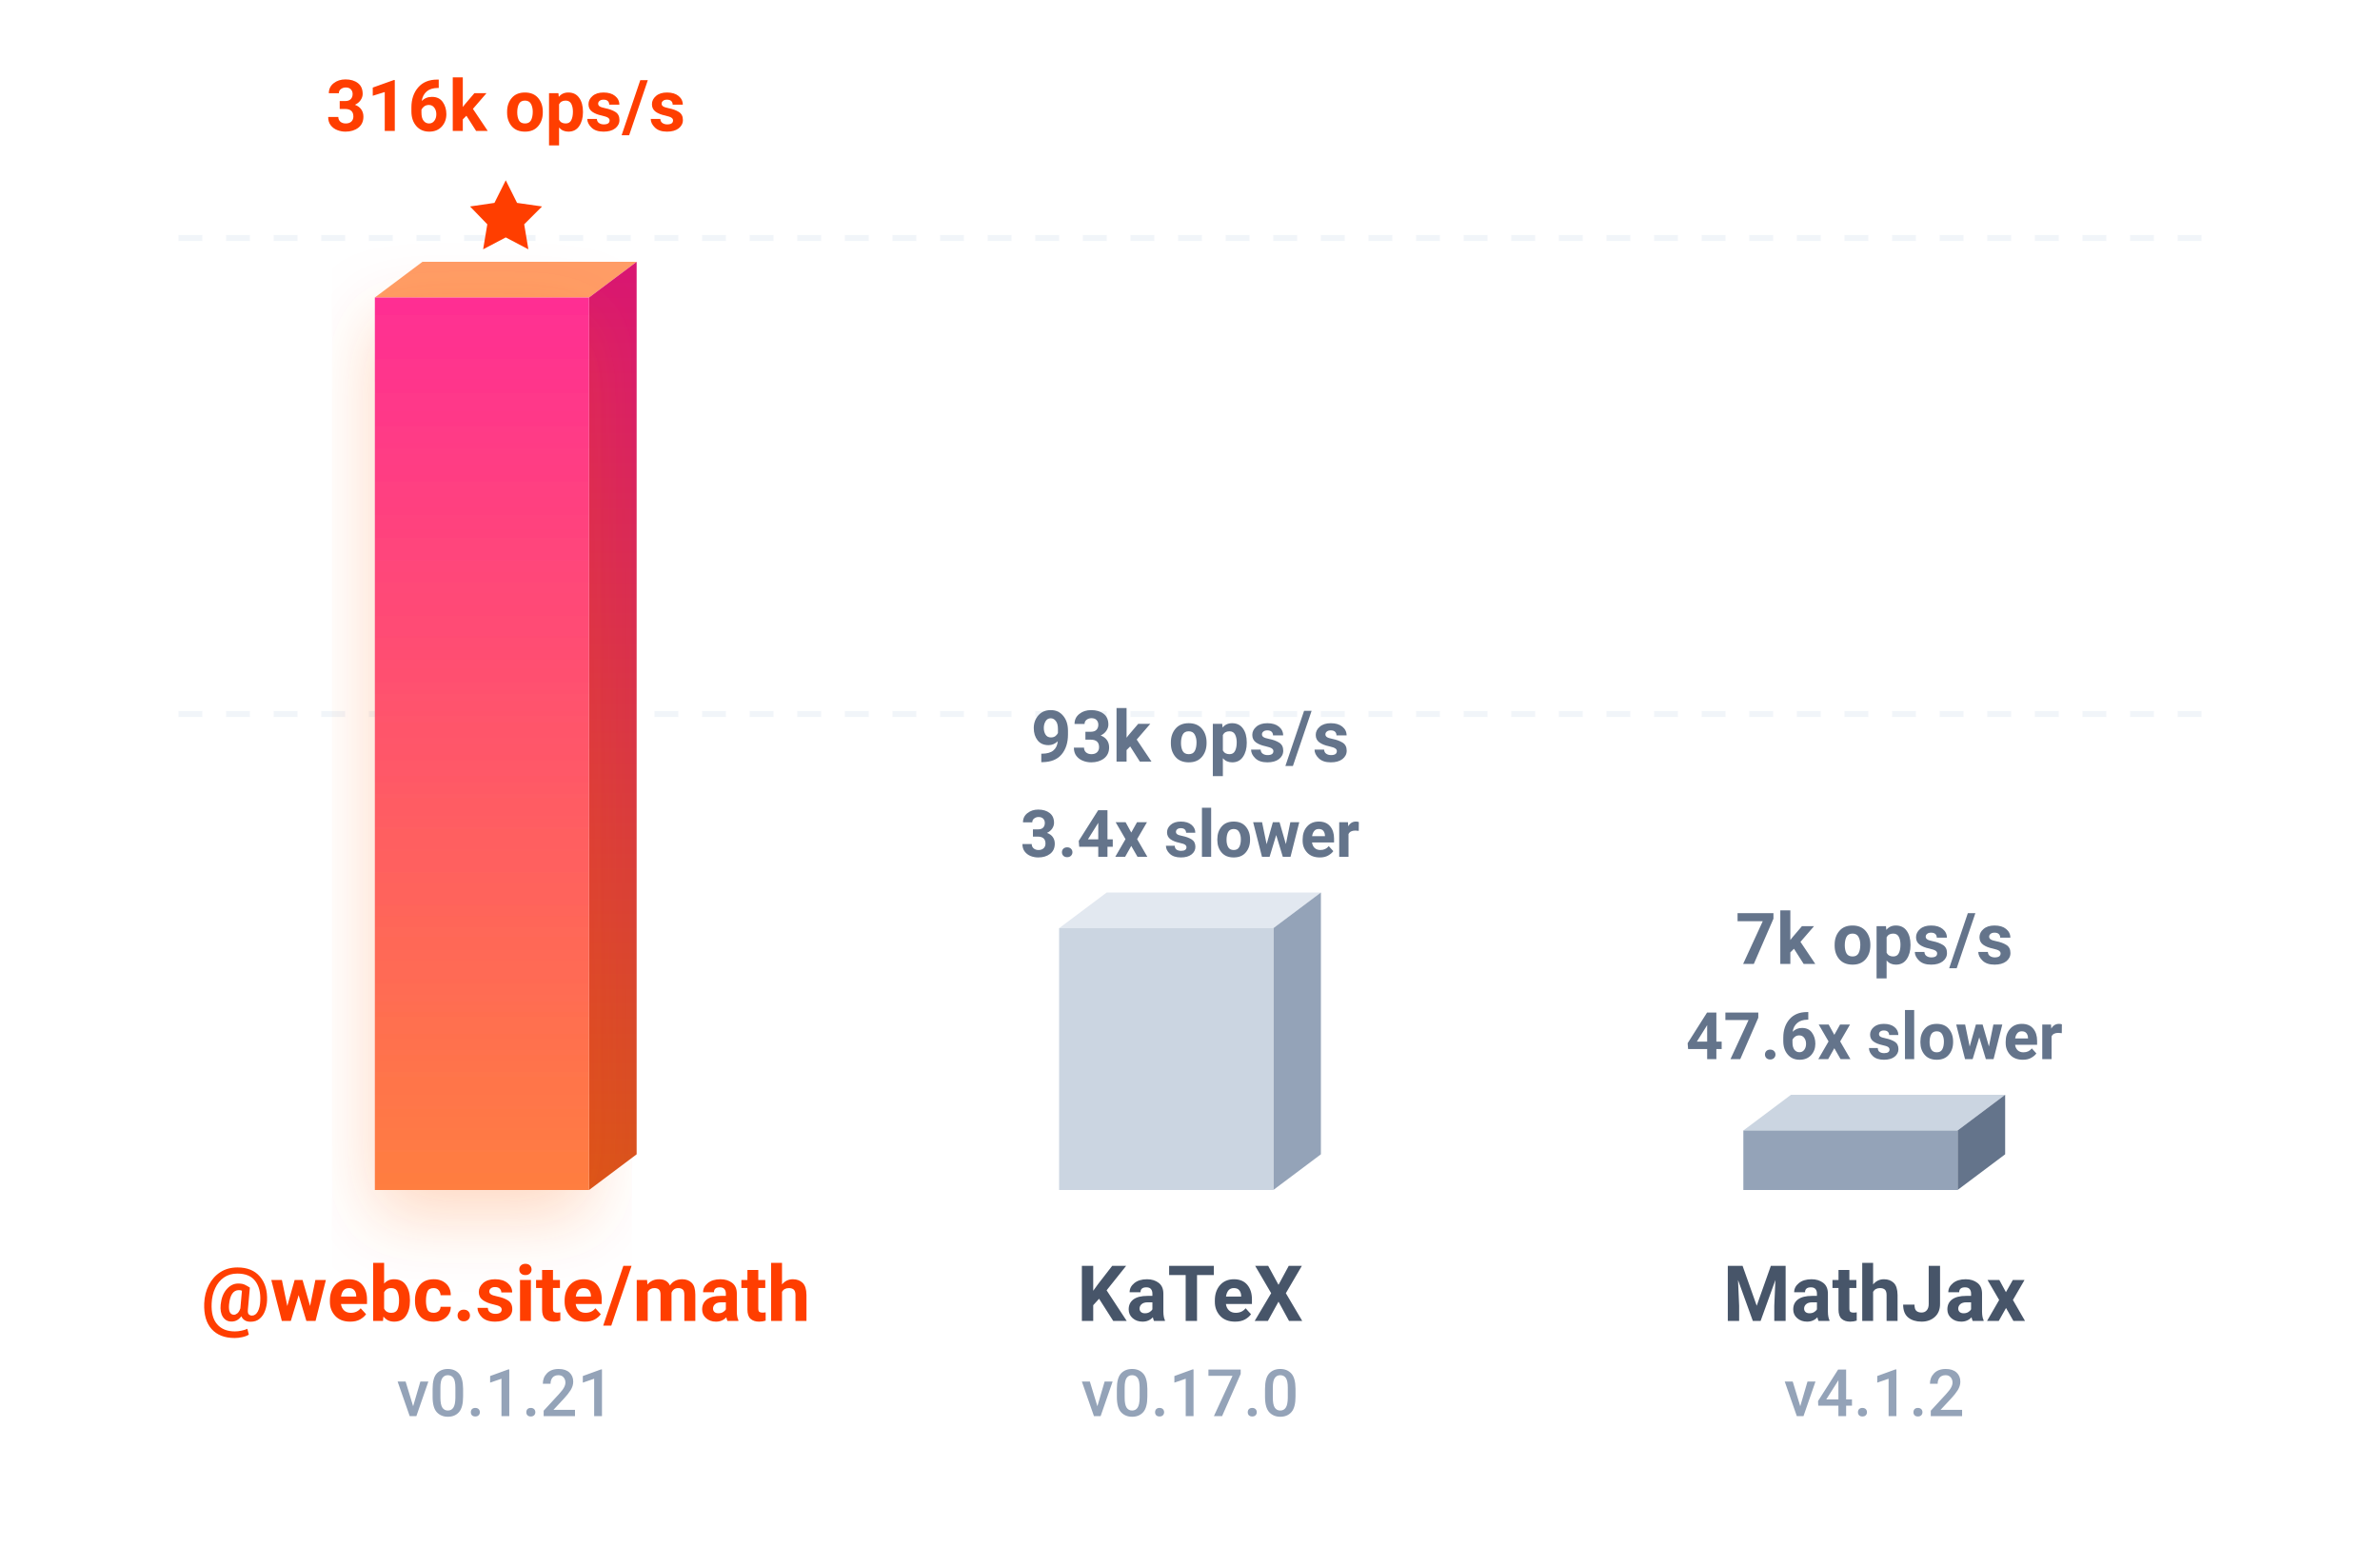
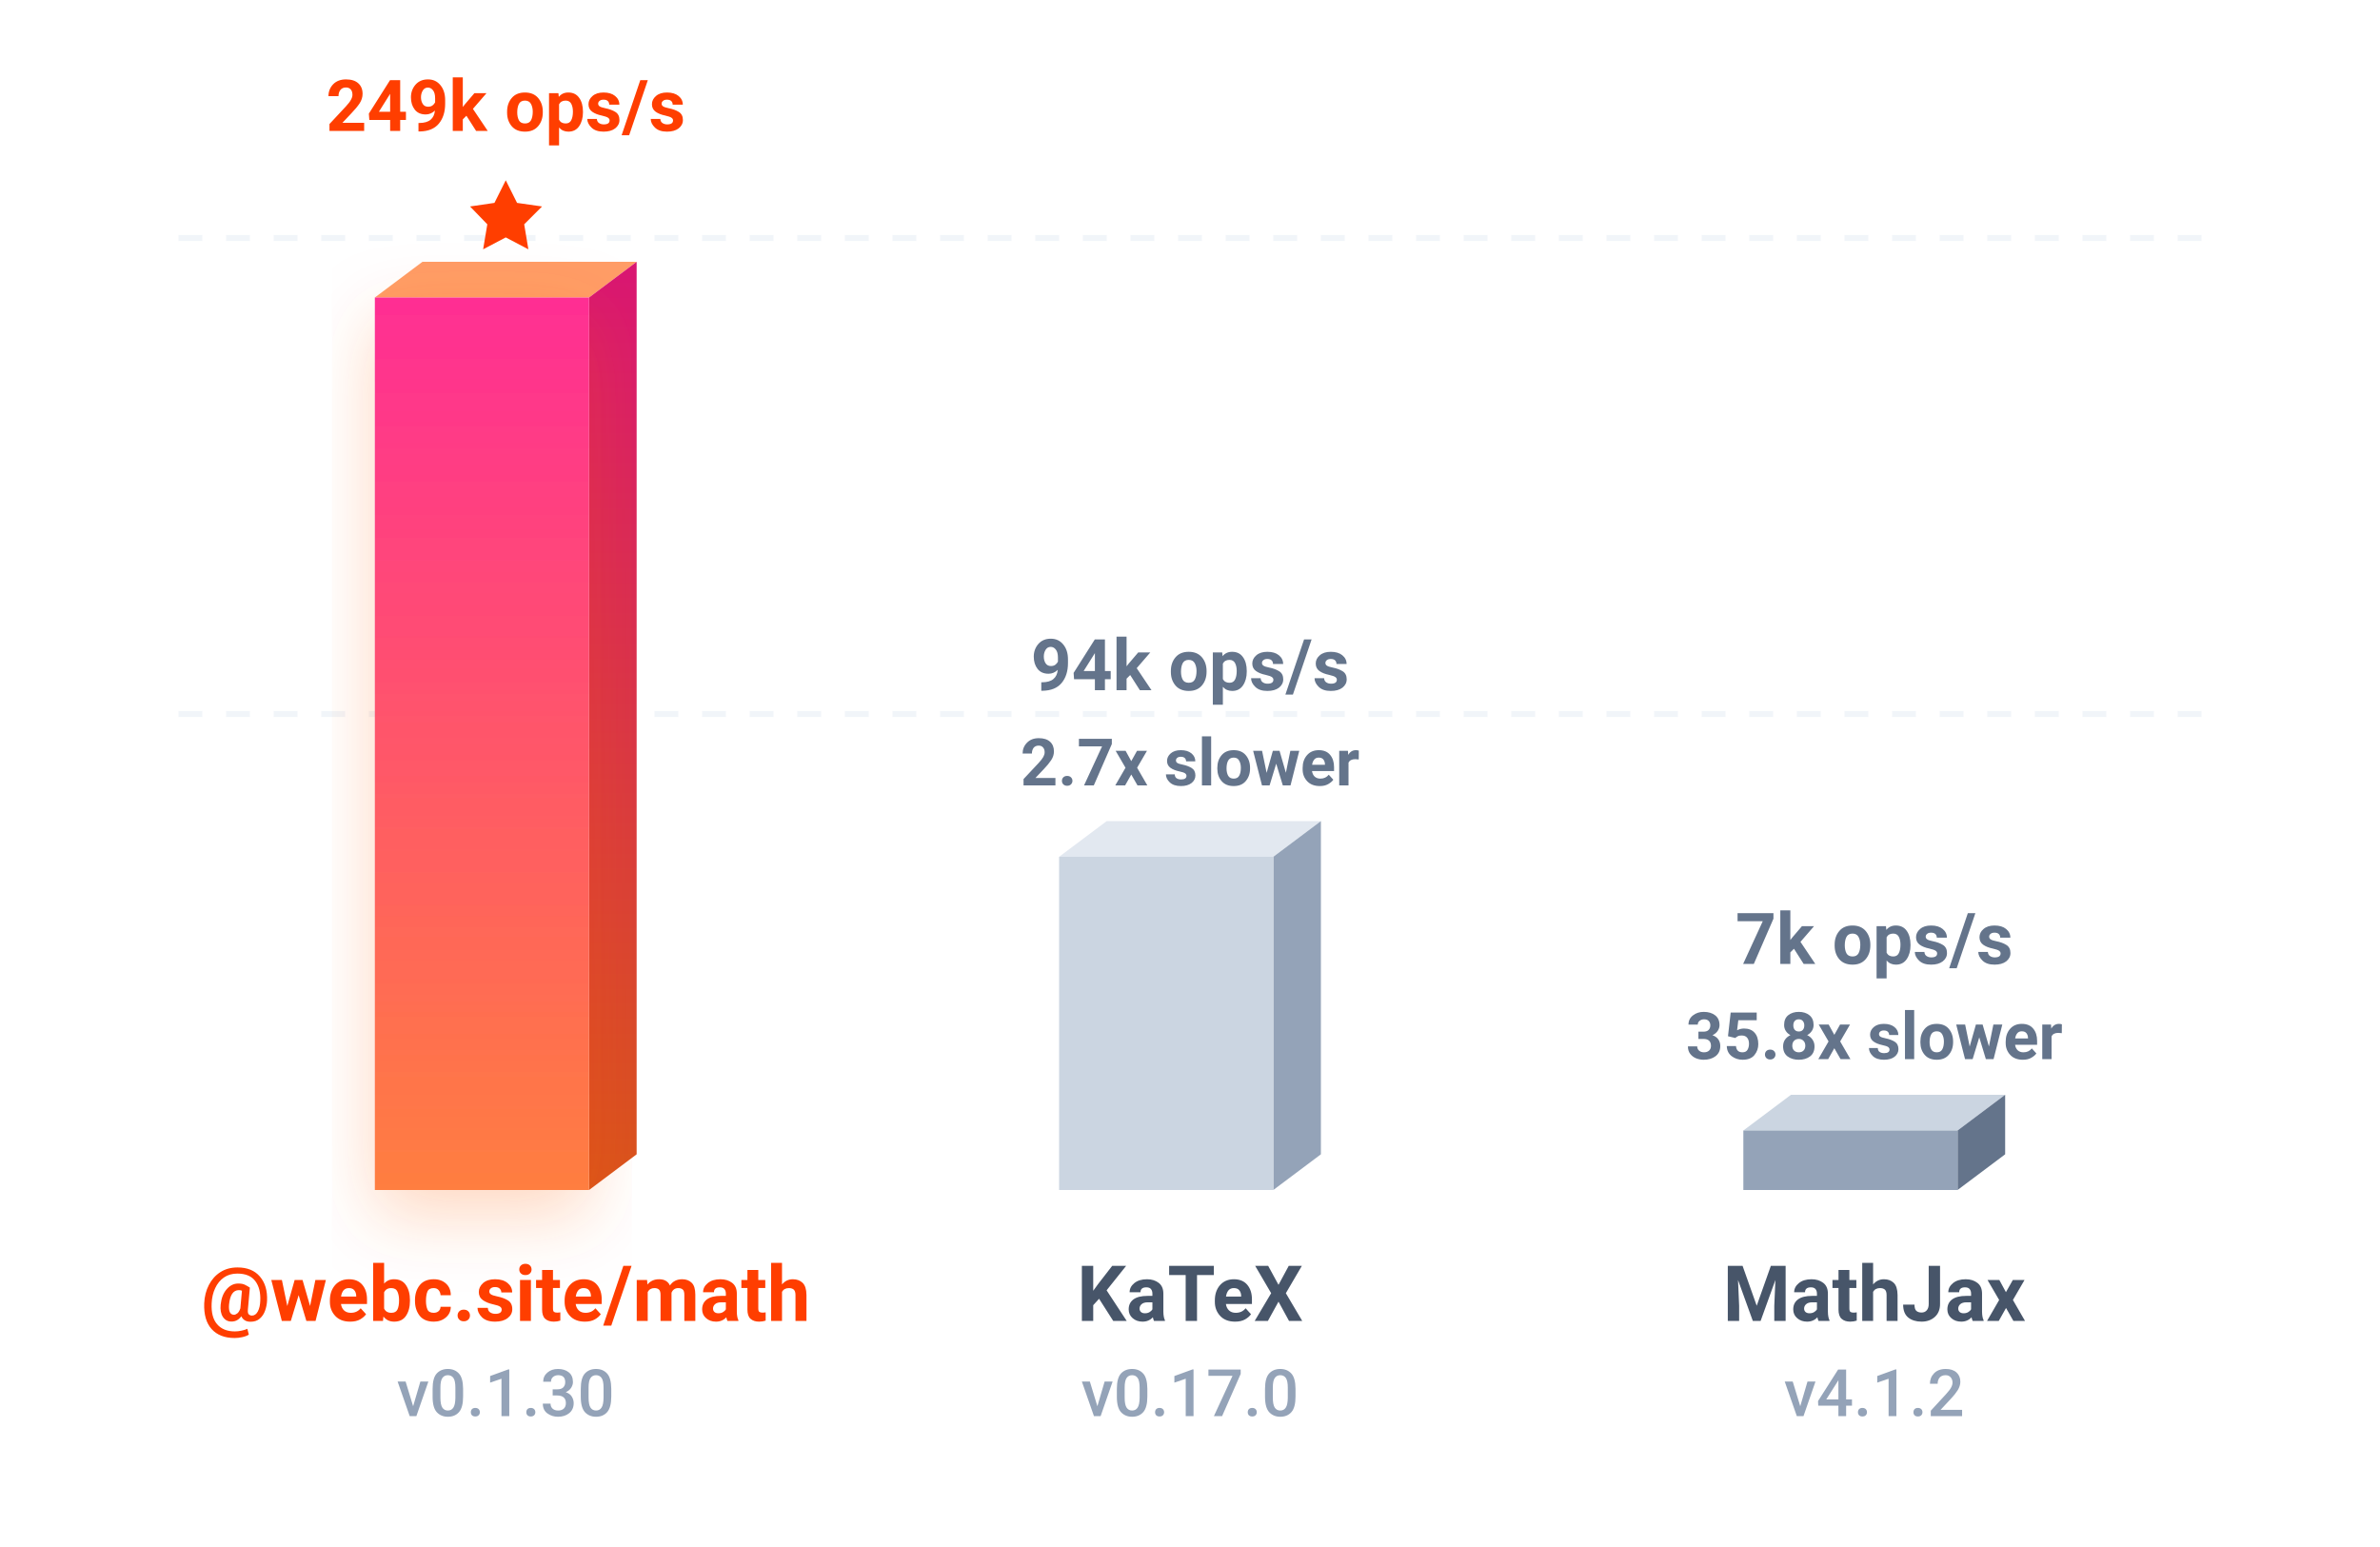
<svg xmlns="http://www.w3.org/2000/svg" viewBox="0 0 400 260">
  <defs>
    <linearGradient id="b" x1="0%" x2="0%" y1="100%" y2="0%">
      <stop offset="0%" stop-color="#ff7e40" />
      <stop offset="100%" stop-color="#ff2e93" />
    </linearGradient>
    <linearGradient id="a" x1="0%" x2="0%" y1="100%" y2="0%">
      <stop offset="0%" stop-color="#d9541a" />
      <stop offset="100%" stop-color="#d91672" />
    </linearGradient>
    <filter id="c" width="140%" height="140%" x="-20%" y="-20%">
      <feDropShadow dx="0" dy="4" flood-color="#ff5e00" flood-opacity=".25" stdDeviation="6" />
    </filter>
  </defs>
  <path stroke="#f1f5f9" stroke-dasharray="4,4" d="M30 40h340M30 120h340" />
  <path fill="#ff9d66" d="m63 50 8-6h36l-8 6z" />
  <path fill="url(#a)" d="m99 50 8-6v150l-8 6z" />
  <path fill="url(#b)" d="M63 50h36v150H63z" filter="url(#c)" />
  <path fill="#ff3e00" d="m85 30.3 1.9 3.8 4.2.6-3 3 .7 4.2-3.8-2-3.8 2 .7-4.2-2.9-3 4.1-.6Z" />
-   <text x="85" y="22" fill="#ff3e00" font-family="-apple-system, BlinkMacSystemFont, 'Segoe UI', Roboto, sans-serif" font-size="12" font-weight="700" text-anchor="middle">316k ops/s</text>
+   <text x="85" y="22" fill="#ff3e00" font-family="-apple-system, BlinkMacSystemFont, 'Segoe UI', Roboto, sans-serif" font-size="12" font-weight="700" text-anchor="middle">249k ops/s</text>
  <text x="85" y="222" fill="#ff3e00" font-family="-apple-system, BlinkMacSystemFont, 'Segoe UI', Roboto, sans-serif" font-size="13" font-weight="700" text-anchor="middle">@webc.site/math</text>
-   <text x="85" y="238" fill="#94a3b8" font-family="-apple-system, BlinkMacSystemFont, 'Segoe UI', Roboto, sans-serif" font-size="11" font-weight="500" text-anchor="middle">v0.1.21</text>
-   <path fill="#e2e8f0" d="m178 156 8-6h36l-8 6z" />
-   <path fill="#94a3b8" d="m214 156 8-6v44l-8 6z" />
-   <path fill="#cbd5e1" d="M178 156h36v44h-36z" />
-   <text x="200" y="144" fill="#64748b" font-family="-apple-system, BlinkMacSystemFont, 'Segoe UI', Roboto, sans-serif" font-size="11" font-weight="700" text-anchor="middle">3.4x slower</text>
-   <text x="200" y="128" fill="#64748b" font-family="-apple-system, BlinkMacSystemFont, 'Segoe UI', Roboto, sans-serif" font-size="12" font-weight="600" text-anchor="middle">93k ops/s</text>
+   <text x="85" y="238" fill="#94a3b8" font-family="-apple-system, BlinkMacSystemFont, 'Segoe UI', Roboto, sans-serif" font-size="11" font-weight="500" text-anchor="middle">v0.1.30</text>
+   <path fill="#e2e8f0" d="m178 144 8-6h36l-8 6z" />
+   <path fill="#94a3b8" d="m214 144 8-6v56l-8 6z" />
+   <path fill="#cbd5e1" d="M178 144h36v56h-36z" />
+   <text x="200" y="132" fill="#64748b" font-family="-apple-system, BlinkMacSystemFont, 'Segoe UI', Roboto, sans-serif" font-size="11" font-weight="700" text-anchor="middle">2.7x slower</text>
+   <text x="200" y="116" fill="#64748b" font-family="-apple-system, BlinkMacSystemFont, 'Segoe UI', Roboto, sans-serif" font-size="12" font-weight="600" text-anchor="middle">94k ops/s</text>
  <text x="200" y="222" fill="#475569" font-family="-apple-system, BlinkMacSystemFont, 'Segoe UI', Roboto, sans-serif" font-size="13" font-weight="600" text-anchor="middle">KaTeX</text>
  <text x="200" y="238" fill="#94a3b8" font-family="-apple-system, BlinkMacSystemFont, 'Segoe UI', Roboto, sans-serif" font-size="11" font-weight="500" text-anchor="middle">v0.17.0</text>
  <path fill="#cbd5e1" d="m293 190 8-6h36l-8 6z" />
  <path fill="#64748b" d="m329 190 8-6v10l-8 6z" />
  <path fill="#94a3b8" d="M293 190h36v10h-36z" />
-   <text x="315" y="178" fill="#64748b" font-family="-apple-system, BlinkMacSystemFont, 'Segoe UI', Roboto, sans-serif" font-size="11" font-weight="700" text-anchor="middle">47.6x slower</text>
+   <text x="315" y="178" fill="#64748b" font-family="-apple-system, BlinkMacSystemFont, 'Segoe UI', Roboto, sans-serif" font-size="11" font-weight="700" text-anchor="middle">35.8x slower</text>
  <text x="315" y="162" fill="#64748b" font-family="-apple-system, BlinkMacSystemFont, 'Segoe UI', Roboto, sans-serif" font-size="12" font-weight="600" text-anchor="middle">7k ops/s</text>
  <text x="315" y="222" fill="#475569" font-family="-apple-system, BlinkMacSystemFont, 'Segoe UI', Roboto, sans-serif" font-size="13" font-weight="600" text-anchor="middle">MathJax</text>
  <text x="315" y="238" fill="#94a3b8" font-family="-apple-system, BlinkMacSystemFont, 'Segoe UI', Roboto, sans-serif" font-size="11" font-weight="500" text-anchor="middle">v4.1.2</text>
</svg>
